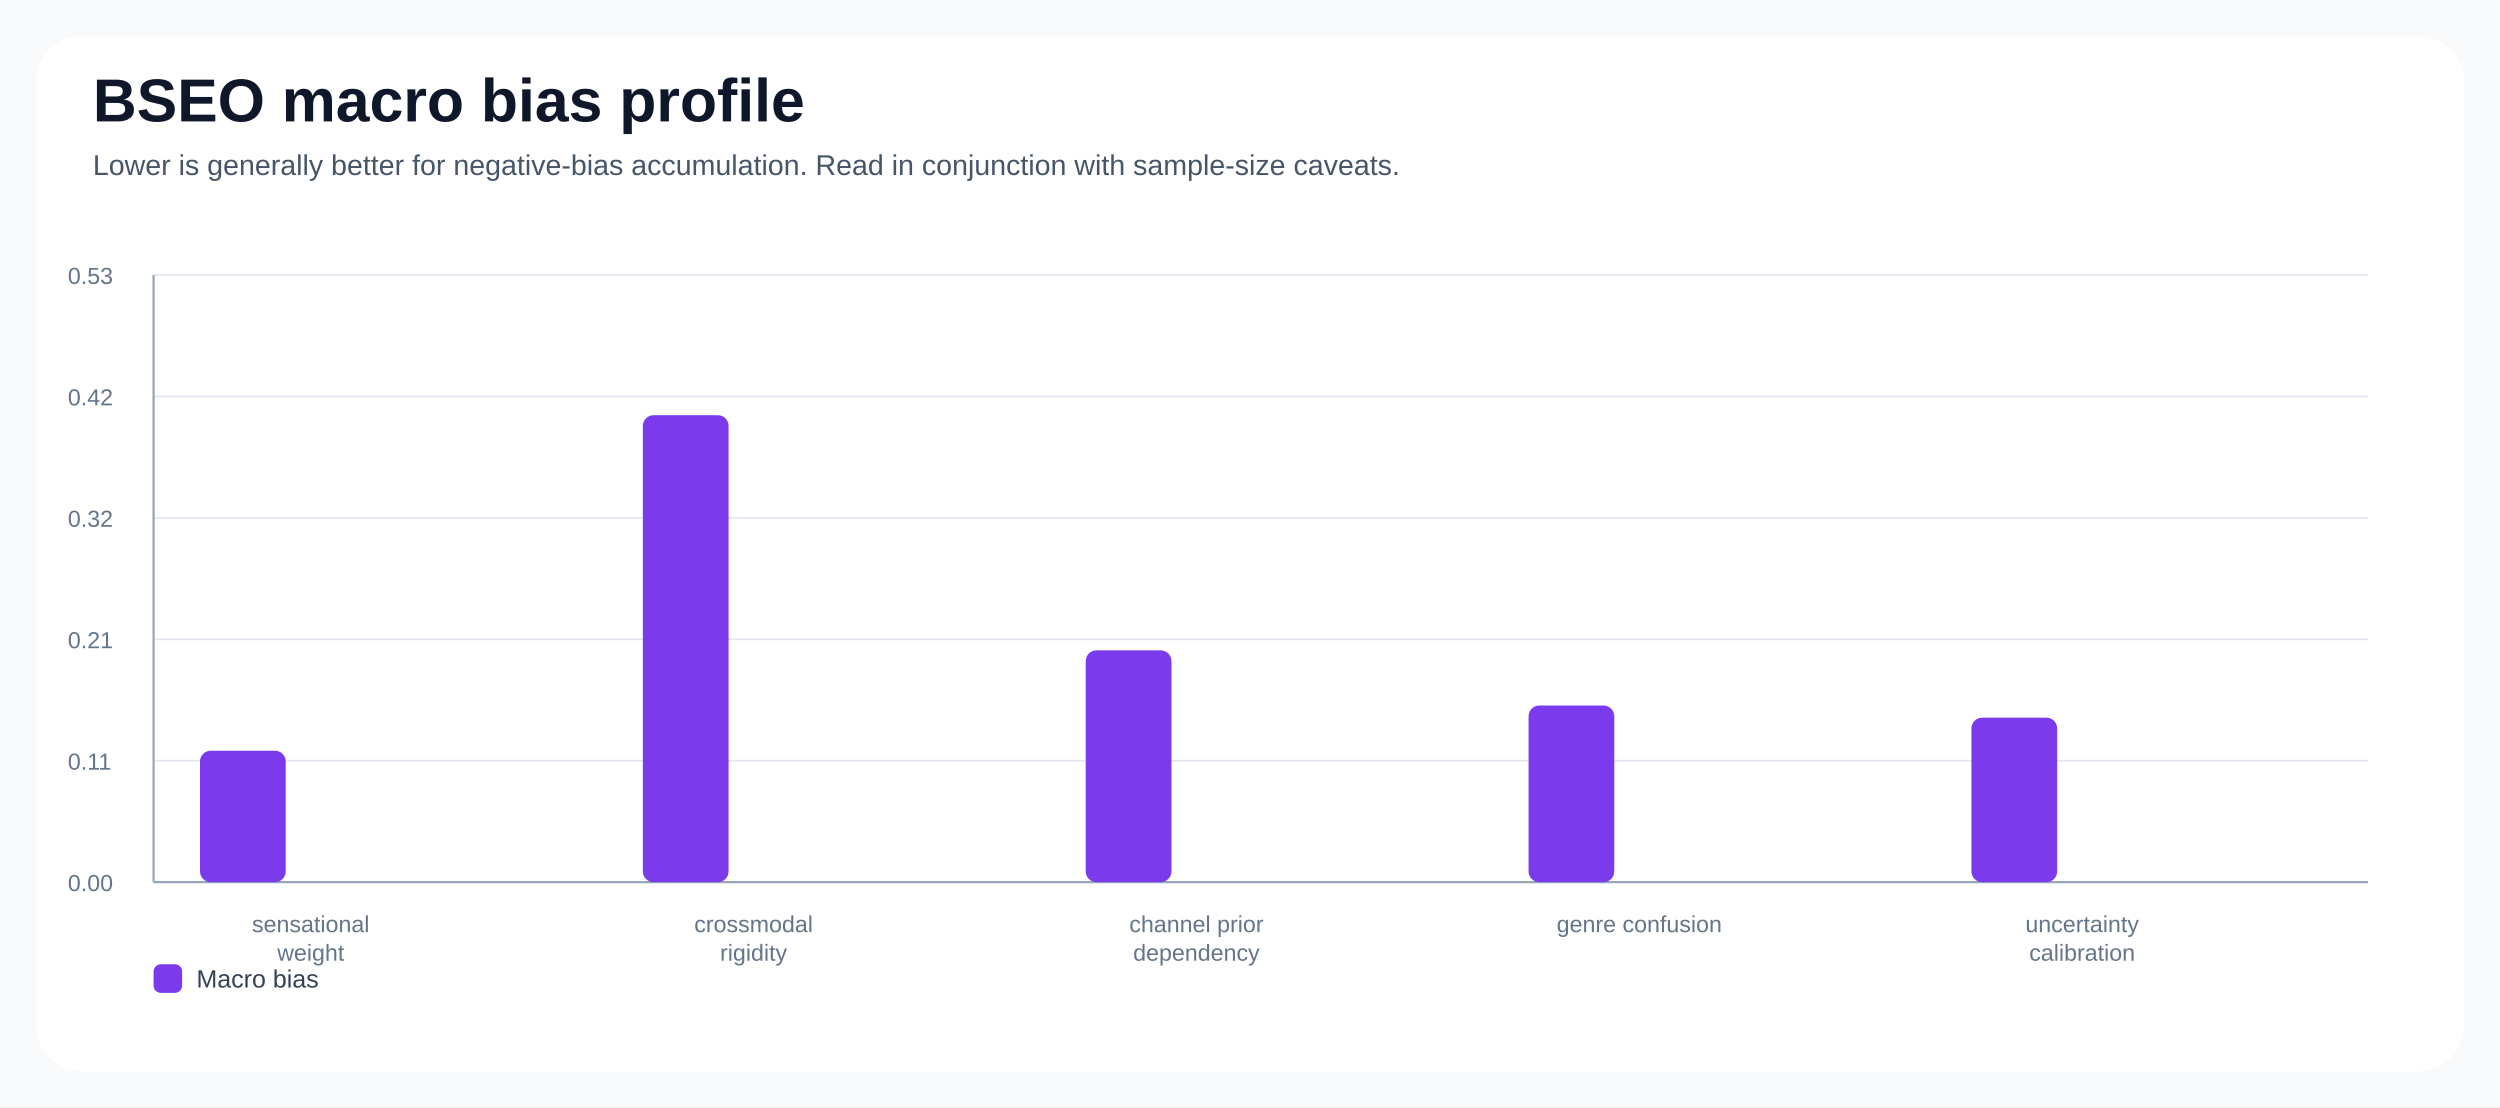
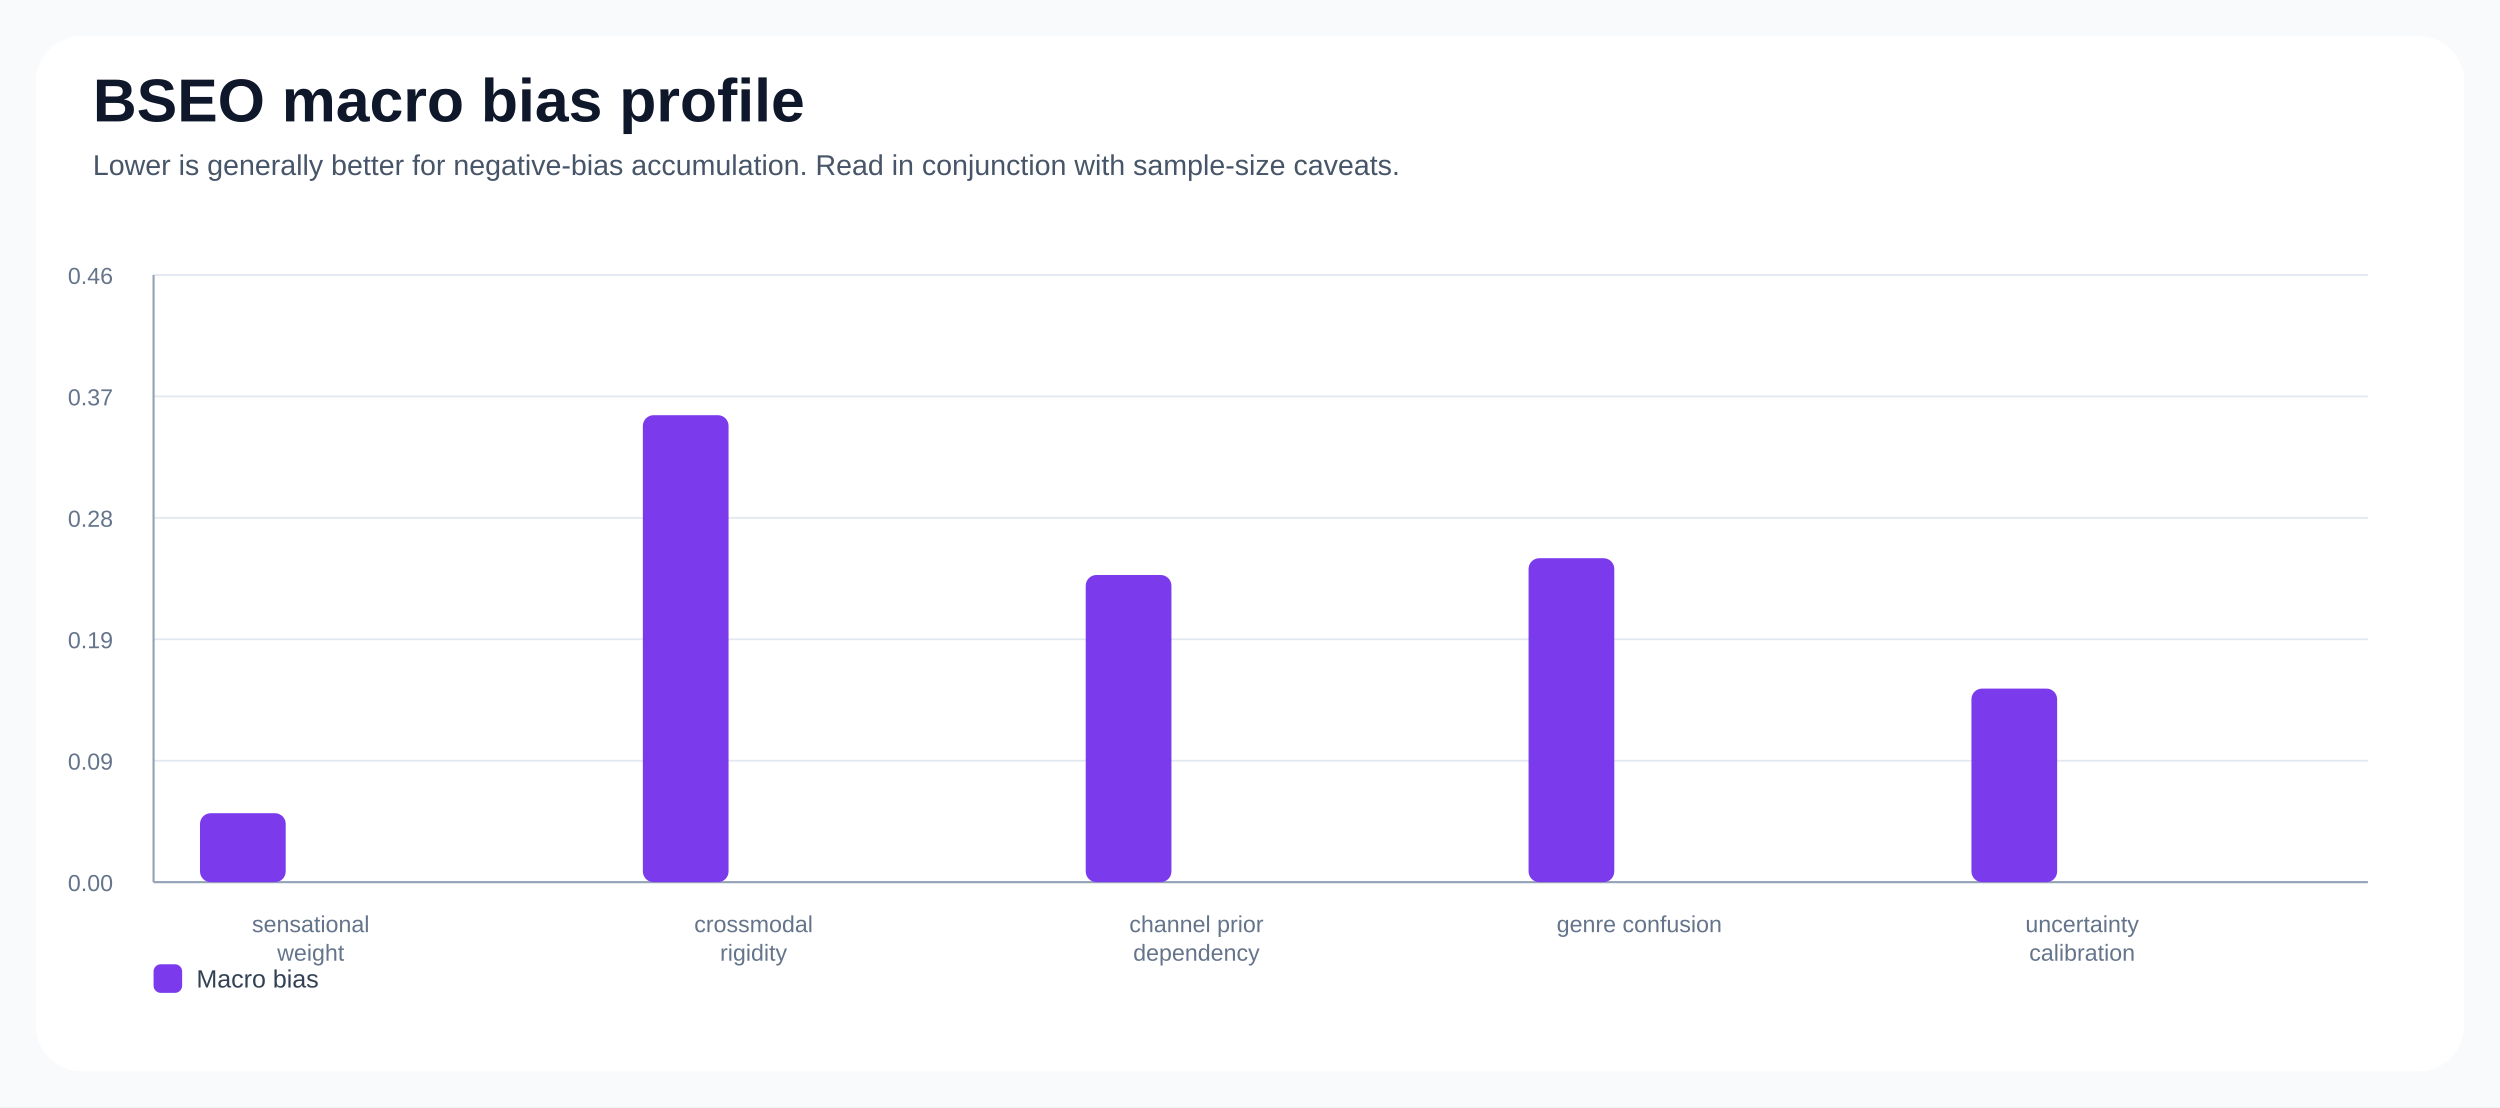
<svg xmlns="http://www.w3.org/2000/svg" width="1400" height="620" viewBox="0 0 1400 620" role="img">
  <style>
text { font-family: 'Segoe UI', Arial, sans-serif; fill: #0f172a; }
.title { font-size: 34px; font-weight: 700; }
.subtitle { font-size: 16px; fill: #475569; }
.card { fill: #ffffff; stroke: #cbd5e1; stroke-width: 1.5; rx: 20; }
.accent { fill: #eff6ff; stroke: #60a5fa; stroke-width: 1.5; rx: 20; }
.warn { fill: #fff7ed; stroke: #fb923c; stroke-width: 1.5; rx: 20; }
.label { font-size: 15px; font-weight: 600; fill: #475569; }
.value { font-size: 32px; font-weight: 700; }
.value-compact { font-size: 22px; font-weight: 700; }
.small { font-size: 13px; fill: #64748b; }
.axis { stroke: #94a3b8; stroke-width: 1.2; }
.grid { stroke: #e2e8f0; stroke-width: 1; }
.legend { font-size: 14px; fill: #334155; }
.stub { font-size: 20px; font-weight: 600; }
</style>
  <rect x="0" y="0" width="1400" height="620" fill="#f8fafc" />
  <rect x="20" y="20" width="1360" height="580" fill="#ffffff" rx="26" />
  <text class="title" x="52" y="68">BSEO macro bias profile</text>
  <text class="subtitle" x="52" y="98">Lower is generally better for negative-bias accumulation. Read in conjunction with sample-size caveats.</text>
  <line class="grid" x1="86" y1="494.0" x2="1326" y2="494.0" />
  <text class="small" x="38" y="499.0">0.00</text>
  <line class="grid" x1="86" y1="426.0" x2="1326" y2="426.0" />
-   <text class="small" x="38" y="431.0">0.11</text>
+   <text class="small" x="38" y="431.0">0.09</text>
  <line class="grid" x1="86" y1="358.0" x2="1326" y2="358.0" />
-   <text class="small" x="38" y="363.0">0.21</text>
+   <text class="small" x="38" y="363.0">0.19</text>
  <line class="grid" x1="86" y1="290.0" x2="1326" y2="290.0" />
-   <text class="small" x="38" y="295.0">0.32</text>
+   <text class="small" x="38" y="295.0">0.28</text>
  <line class="grid" x1="86" y1="222.0" x2="1326" y2="222.0" />
-   <text class="small" x="38" y="227.0">0.42</text>
+   <text class="small" x="38" y="227.0">0.37</text>
  <line class="grid" x1="86" y1="154.0" x2="1326" y2="154.0" />
-   <text class="small" x="38" y="159.0">0.53</text>
+   <text class="small" x="38" y="159.0">0.46</text>
  <line class="axis" x1="86" y1="154" x2="86" y2="494" />
  <line class="axis" x1="86" y1="494" x2="1326" y2="494" />
-   <rect x="112.0" y="420.4" width="48.0" height="73.6" fill="#7c3aed" rx="6" />
+   <rect x="112.0" y="455.4" width="48.0" height="38.6" fill="#7c3aed" rx="6" />
  <text class="small" x="174.0" y="522" text-anchor="middle">sensational</text>
  <text class="small" x="174.0" y="538" text-anchor="middle">weight</text>
  <rect x="360.0" y="232.5" width="48.0" height="261.5" fill="#7c3aed" rx="6" />
  <text class="small" x="422.0" y="522" text-anchor="middle">crossmodal</text>
  <text class="small" x="422.0" y="538" text-anchor="middle">rigidity</text>
-   <rect x="608.0" y="364.2" width="48.0" height="129.8" fill="#7c3aed" rx="6" />
+   <rect x="608.0" y="322.0" width="48.0" height="172.0" fill="#7c3aed" rx="6" />
  <text class="small" x="670.0" y="522" text-anchor="middle">channel prior</text>
  <text class="small" x="670.0" y="538" text-anchor="middle">dependency</text>
-   <rect x="856.0" y="395.1" width="48.0" height="98.9" fill="#7c3aed" rx="6" />
+   <rect x="856.0" y="312.6" width="48.0" height="181.4" fill="#7c3aed" rx="6" />
  <text class="small" x="918.0" y="522" text-anchor="middle">genre confusion</text>
-   <rect x="1104.0" y="401.9" width="48.0" height="92.1" fill="#7c3aed" rx="6" />
+   <rect x="1104.0" y="385.6" width="48.0" height="108.4" fill="#7c3aed" rx="6" />
  <text class="small" x="1166.0" y="522" text-anchor="middle">uncertainty</text>
  <text class="small" x="1166.0" y="538" text-anchor="middle">calibration</text>
  <rect x="86" y="540" width="16" height="16" fill="#7c3aed" rx="4" />
  <text class="legend" x="110" y="553">Macro bias</text>
</svg>
